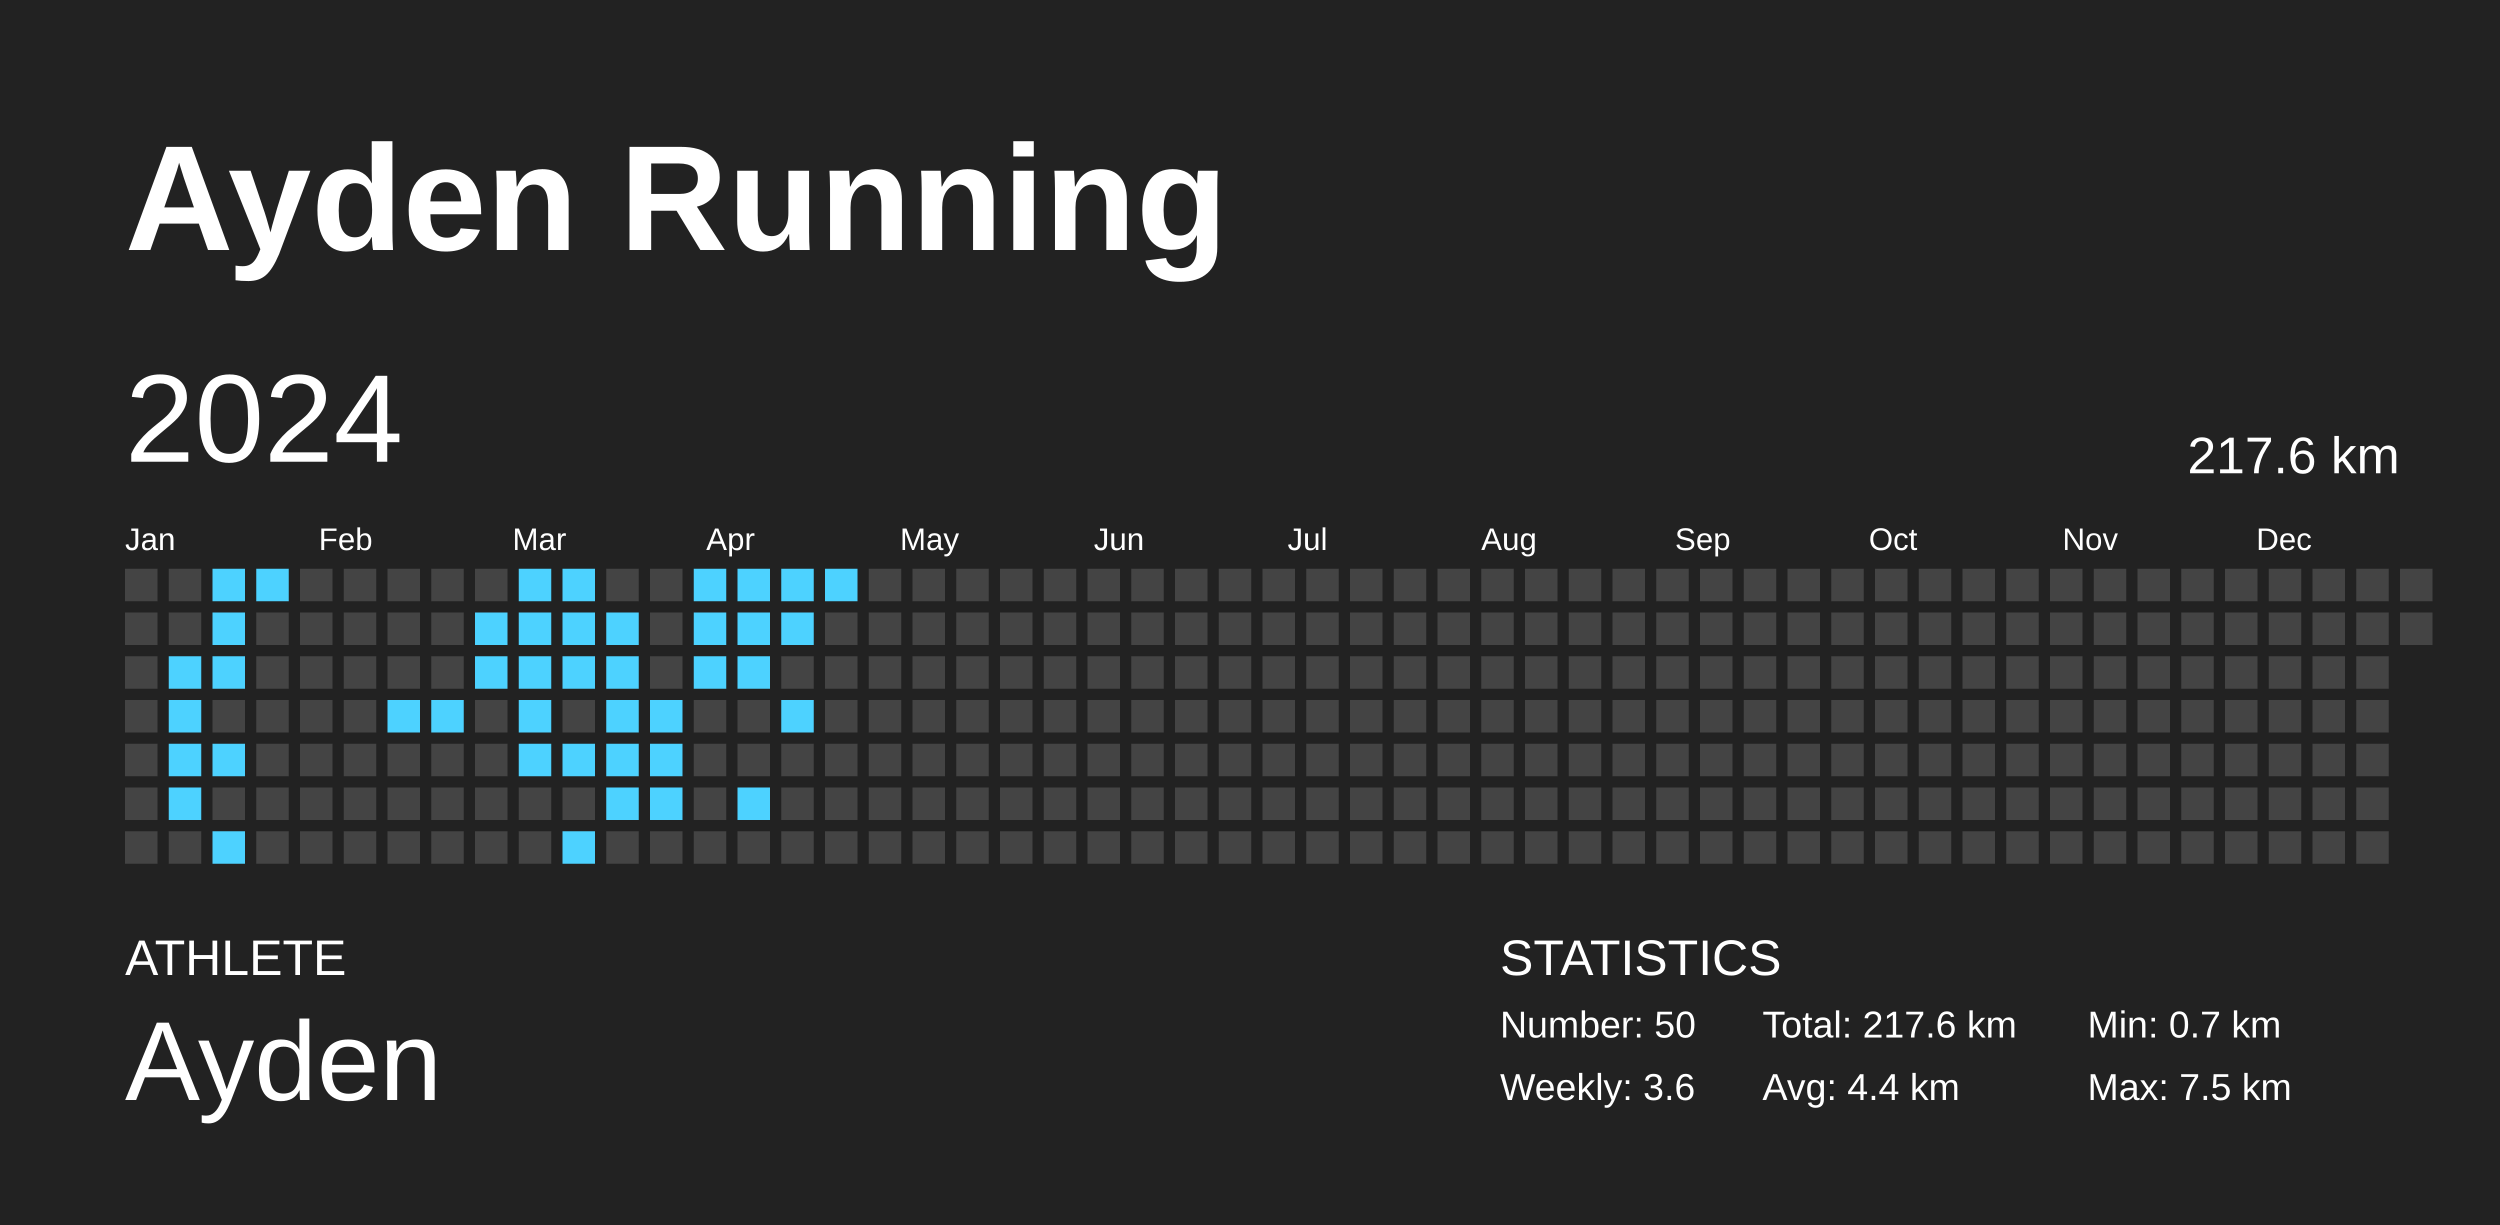
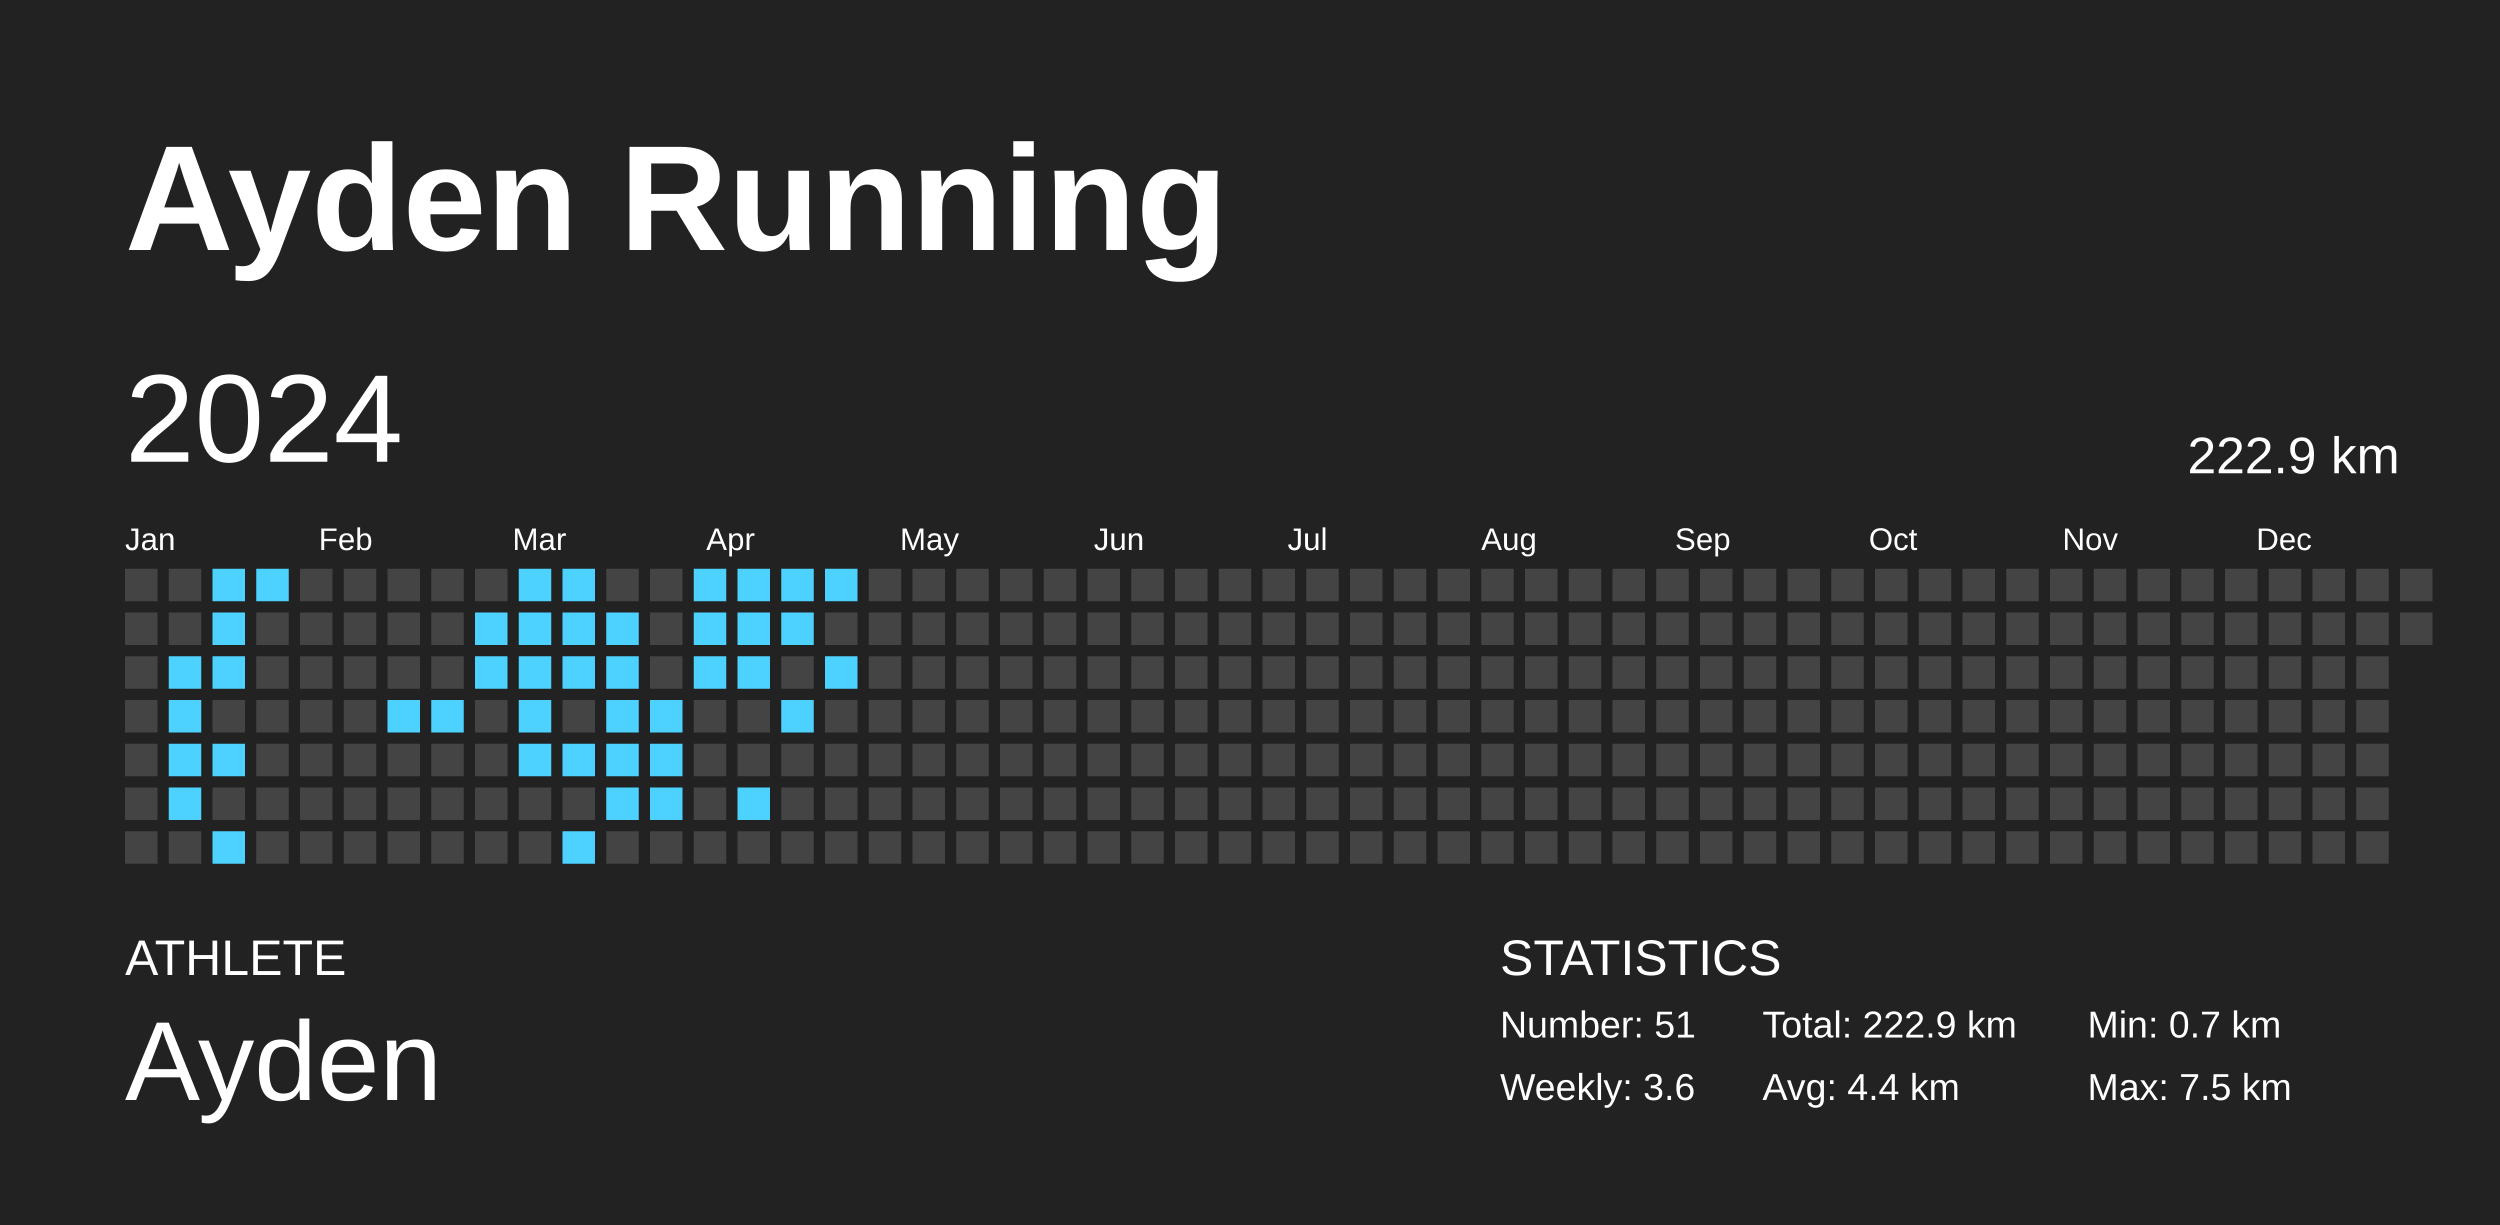
<svg xmlns="http://www.w3.org/2000/svg" baseProfile="full" height="98mm" version="1.1" viewBox="0,0,200,98" width="200mm">
  <defs />
  <rect fill="#222222" height="98" width="200" x="0" y="0" />
  <text fill="#FFFFFF" style="font-size:12px; font-family:Arial; font-weight:bold;" x="10" y="20">Ayden Running</text>
  <text fill="#FFFFFF" style="font-size:4px; font-family:Arial" x="10" y="78">ATHLETE</text>
  <text fill="#FFFFFF" style="font-size:9px; font-family:Arial" x="10" y="88">Ayden</text>
  <text fill="#FFFFFF" style="font-size:4px; font-family:Arial" x="120" y="78">STATISTICS</text>
-   <text fill="#FFFFFF" style="font-size:3px; font-family:Arial" x="120" y="83">Number: 50</text>
+   <text fill="#FFFFFF" style="font-size:3px; font-family:Arial" x="120" y="83">Number: 51</text>
  <text fill="#FFFFFF" style="font-size:3px; font-family:Arial" x="120" y="88">Weekly: 3.6</text>
-   <text fill="#FFFFFF" style="font-size:3px; font-family:Arial" x="141" y="83">Total: 217.6 km</text>
+   <text fill="#FFFFFF" style="font-size:3px; font-family:Arial" x="141" y="83">Total: 222.9 km</text>
  <text fill="#FFFFFF" style="font-size:3px; font-family:Arial" x="141" y="88">Avg: 4.4 km</text>
  <text fill="#FFFFFF" style="font-size:3px; font-family:Arial" x="167" y="83">Min: 0.7 km</text>
  <text fill="#FFFFFF" style="font-size:3px; font-family:Arial" x="167" y="88">Max: 7.5 km</text>
  <text dominant-baseline="hanging" fill="#FFFFFF" style="font-size:10.0px; font-family:Arial;" x="10" y="30">2024</text>
-   <text dominant-baseline="hanging" fill="#FFFFFF" style="font-size:4.125px; font-family:Arial;" x="175" y="35">217.6 km</text>
+   <text dominant-baseline="hanging" fill="#FFFFFF" style="font-size:4.125px; font-family:Arial;" x="175" y="35">222.9 km</text>
  <text fill="#FFFFFF" style="font-size:2.5px; font-family:Arial" x="10.0" y="44">Jan</text>
  <text fill="#FFFFFF" style="font-size:2.5px; font-family:Arial" x="25.5" y="44">Feb</text>
  <text fill="#FFFFFF" style="font-size:2.5px; font-family:Arial" x="41.0" y="44">Mar</text>
  <text fill="#FFFFFF" style="font-size:2.5px; font-family:Arial" x="56.5" y="44">Apr</text>
  <text fill="#FFFFFF" style="font-size:2.5px; font-family:Arial" x="72.0" y="44">May</text>
  <text fill="#FFFFFF" style="font-size:2.5px; font-family:Arial" x="87.5" y="44">Jun</text>
  <text fill="#FFFFFF" style="font-size:2.5px; font-family:Arial" x="103.0" y="44">Jul</text>
  <text fill="#FFFFFF" style="font-size:2.5px; font-family:Arial" x="118.5" y="44">Aug</text>
  <text fill="#FFFFFF" style="font-size:2.5px; font-family:Arial" x="134.0" y="44">Sep</text>
  <text fill="#FFFFFF" style="font-size:2.5px; font-family:Arial" x="149.5" y="44">Oct</text>
  <text fill="#FFFFFF" style="font-size:2.5px; font-family:Arial" x="165.0" y="44">Nov</text>
  <text fill="#FFFFFF" style="font-size:2.5px; font-family:Arial" x="180.5" y="44">Dec</text>
  <rect fill="#444444" height="2.6" width="2.6" x="10.0" y="45.5" />
  <rect fill="#444444" height="2.6" width="2.6" x="10.0" y="49.0" />
  <rect fill="#444444" height="2.6" width="2.6" x="10.0" y="52.5" />
  <rect fill="#444444" height="2.6" width="2.6" x="10.0" y="56.0" />
  <rect fill="#444444" height="2.6" width="2.6" x="10.0" y="59.5" />
  <rect fill="#444444" height="2.6" width="2.6" x="10.0" y="63.0" />
  <rect fill="#444444" height="2.6" width="2.6" x="10.0" y="66.5" />
  <rect fill="#444444" height="2.6" width="2.6" x="13.5" y="45.5" />
  <rect fill="#444444" height="2.6" width="2.6" x="13.5" y="49.0" />
  <rect fill="#4dd2ff" height="2.6" width="2.6" x="13.5" y="52.5" />
  <rect fill="#4dd2ff" height="2.6" width="2.6" x="13.5" y="56.0" />
  <rect fill="#4dd2ff" height="2.6" width="2.6" x="13.5" y="59.5" />
  <rect fill="#4dd2ff" height="2.6" width="2.6" x="13.5" y="63.0" />
  <rect fill="#444444" height="2.6" width="2.6" x="13.5" y="66.5" />
  <rect fill="#4dd2ff" height="2.6" width="2.6" x="17.0" y="45.5" />
  <rect fill="#4dd2ff" height="2.6" width="2.6" x="17.0" y="49.0" />
  <rect fill="#4dd2ff" height="2.6" width="2.6" x="17.0" y="52.5" />
  <rect fill="#444444" height="2.6" width="2.6" x="17.0" y="56.0" />
  <rect fill="#4dd2ff" height="2.6" width="2.6" x="17.0" y="59.5" />
  <rect fill="#444444" height="2.6" width="2.6" x="17.0" y="63.0" />
  <rect fill="#4dd2ff" height="2.6" width="2.6" x="17.0" y="66.5" />
  <rect fill="#4dd2ff" height="2.6" width="2.6" x="20.5" y="45.5" />
  <rect fill="#444444" height="2.6" width="2.6" x="20.5" y="49.0" />
  <rect fill="#444444" height="2.6" width="2.6" x="20.5" y="52.5" />
  <rect fill="#444444" height="2.6" width="2.6" x="20.5" y="56.0" />
  <rect fill="#444444" height="2.6" width="2.6" x="20.5" y="59.5" />
  <rect fill="#444444" height="2.6" width="2.6" x="20.5" y="63.0" />
  <rect fill="#444444" height="2.6" width="2.6" x="20.5" y="66.5" />
  <rect fill="#444444" height="2.6" width="2.6" x="24.0" y="45.5" />
  <rect fill="#444444" height="2.6" width="2.6" x="24.0" y="49.0" />
  <rect fill="#444444" height="2.6" width="2.6" x="24.0" y="52.5" />
  <rect fill="#444444" height="2.6" width="2.6" x="24.0" y="56.0" />
  <rect fill="#444444" height="2.6" width="2.6" x="24.0" y="59.5" />
  <rect fill="#444444" height="2.6" width="2.6" x="24.0" y="63.0" />
  <rect fill="#444444" height="2.6" width="2.6" x="24.0" y="66.5" />
  <rect fill="#444444" height="2.6" width="2.6" x="27.5" y="45.5" />
  <rect fill="#444444" height="2.6" width="2.6" x="27.5" y="49.0" />
  <rect fill="#444444" height="2.6" width="2.6" x="27.5" y="52.5" />
  <rect fill="#444444" height="2.6" width="2.6" x="27.5" y="56.0" />
  <rect fill="#444444" height="2.6" width="2.6" x="27.5" y="59.5" />
  <rect fill="#444444" height="2.6" width="2.6" x="27.5" y="63.0" />
  <rect fill="#444444" height="2.6" width="2.6" x="27.5" y="66.5" />
  <rect fill="#444444" height="2.6" width="2.6" x="31.0" y="45.5" />
  <rect fill="#444444" height="2.6" width="2.6" x="31.0" y="49.0" />
  <rect fill="#444444" height="2.6" width="2.6" x="31.0" y="52.5" />
  <rect fill="#4dd2ff" height="2.6" width="2.6" x="31.0" y="56.0" />
  <rect fill="#444444" height="2.6" width="2.6" x="31.0" y="59.5" />
  <rect fill="#444444" height="2.6" width="2.6" x="31.0" y="63.0" />
  <rect fill="#444444" height="2.6" width="2.6" x="31.0" y="66.5" />
  <rect fill="#444444" height="2.6" width="2.6" x="34.5" y="45.5" />
  <rect fill="#444444" height="2.6" width="2.6" x="34.5" y="49.0" />
  <rect fill="#444444" height="2.6" width="2.6" x="34.5" y="52.5" />
  <rect fill="#4dd2ff" height="2.6" width="2.6" x="34.5" y="56.0" />
  <rect fill="#444444" height="2.6" width="2.6" x="34.5" y="59.5" />
  <rect fill="#444444" height="2.6" width="2.6" x="34.5" y="63.0" />
  <rect fill="#444444" height="2.6" width="2.6" x="34.5" y="66.5" />
  <rect fill="#444444" height="2.6" width="2.6" x="38.0" y="45.5" />
  <rect fill="#4dd2ff" height="2.6" width="2.6" x="38.0" y="49.0" />
  <rect fill="#4dd2ff" height="2.6" width="2.6" x="38.0" y="52.5" />
  <rect fill="#444444" height="2.6" width="2.6" x="38.0" y="56.0" />
  <rect fill="#444444" height="2.6" width="2.6" x="38.0" y="59.5" />
  <rect fill="#444444" height="2.6" width="2.6" x="38.0" y="63.0" />
  <rect fill="#444444" height="2.6" width="2.6" x="38.0" y="66.5" />
  <rect fill="#4dd2ff" height="2.6" width="2.6" x="41.5" y="45.5" />
  <rect fill="#4dd2ff" height="2.6" width="2.6" x="41.5" y="49.0" />
  <rect fill="#4dd2ff" height="2.6" width="2.6" x="41.5" y="52.5" />
  <rect fill="#4dd2ff" height="2.6" width="2.6" x="41.5" y="56.0" />
  <rect fill="#4dd2ff" height="2.6" width="2.6" x="41.5" y="59.5" />
  <rect fill="#444444" height="2.6" width="2.6" x="41.5" y="63.0" />
  <rect fill="#444444" height="2.6" width="2.6" x="41.5" y="66.5" />
  <rect fill="#4dd2ff" height="2.6" width="2.6" x="45.0" y="45.5" />
  <rect fill="#4dd2ff" height="2.6" width="2.6" x="45.0" y="49.0" />
  <rect fill="#4dd2ff" height="2.6" width="2.6" x="45.0" y="52.5" />
  <rect fill="#444444" height="2.6" width="2.6" x="45.0" y="56.0" />
  <rect fill="#4dd2ff" height="2.6" width="2.6" x="45.0" y="59.5" />
  <rect fill="#444444" height="2.6" width="2.6" x="45.0" y="63.0" />
  <rect fill="#4dd2ff" height="2.6" width="2.6" x="45.0" y="66.5" />
  <rect fill="#444444" height="2.6" width="2.6" x="48.5" y="45.5" />
  <rect fill="#4dd2ff" height="2.6" width="2.6" x="48.5" y="49.0" />
  <rect fill="#4dd2ff" height="2.6" width="2.6" x="48.5" y="52.5" />
  <rect fill="#4dd2ff" height="2.6" width="2.6" x="48.5" y="56.0" />
  <rect fill="#4dd2ff" height="2.6" width="2.6" x="48.5" y="59.5" />
  <rect fill="#4dd2ff" height="2.6" width="2.6" x="48.5" y="63.0" />
  <rect fill="#444444" height="2.6" width="2.6" x="48.5" y="66.5" />
  <rect fill="#444444" height="2.6" width="2.6" x="52.0" y="45.5" />
  <rect fill="#444444" height="2.6" width="2.6" x="52.0" y="49.0" />
  <rect fill="#444444" height="2.6" width="2.6" x="52.0" y="52.5" />
  <rect fill="#4dd2ff" height="2.6" width="2.6" x="52.0" y="56.0" />
  <rect fill="#4dd2ff" height="2.6" width="2.6" x="52.0" y="59.5" />
  <rect fill="#4dd2ff" height="2.6" width="2.6" x="52.0" y="63.0" />
  <rect fill="#444444" height="2.6" width="2.6" x="52.0" y="66.5" />
  <rect fill="#4dd2ff" height="2.6" width="2.6" x="55.5" y="45.5" />
  <rect fill="#4dd2ff" height="2.6" width="2.6" x="55.5" y="49.0" />
  <rect fill="#4dd2ff" height="2.6" width="2.6" x="55.5" y="52.5" />
  <rect fill="#444444" height="2.6" width="2.6" x="55.5" y="56.0" />
  <rect fill="#444444" height="2.6" width="2.6" x="55.5" y="59.5" />
  <rect fill="#444444" height="2.6" width="2.6" x="55.5" y="63.0" />
  <rect fill="#444444" height="2.6" width="2.6" x="55.5" y="66.5" />
  <rect fill="#4dd2ff" height="2.6" width="2.6" x="59.0" y="45.5" />
  <rect fill="#4dd2ff" height="2.6" width="2.6" x="59.0" y="49.0" />
  <rect fill="#4dd2ff" height="2.6" width="2.6" x="59.0" y="52.5" />
  <rect fill="#444444" height="2.6" width="2.6" x="59.0" y="56.0" />
  <rect fill="#444444" height="2.6" width="2.6" x="59.0" y="59.5" />
  <rect fill="#4dd2ff" height="2.6" width="2.6" x="59.0" y="63.0" />
  <rect fill="#444444" height="2.6" width="2.6" x="59.0" y="66.5" />
  <rect fill="#4dd2ff" height="2.6" width="2.6" x="62.5" y="45.5" />
  <rect fill="#4dd2ff" height="2.6" width="2.6" x="62.5" y="49.0" />
  <rect fill="#444444" height="2.6" width="2.6" x="62.5" y="52.5" />
  <rect fill="#4dd2ff" height="2.6" width="2.6" x="62.5" y="56.0" />
  <rect fill="#444444" height="2.6" width="2.6" x="62.5" y="59.5" />
  <rect fill="#444444" height="2.6" width="2.6" x="62.5" y="63.0" />
  <rect fill="#444444" height="2.6" width="2.6" x="62.5" y="66.5" />
  <rect fill="#4dd2ff" height="2.6" width="2.6" x="66.0" y="45.5" />
  <rect fill="#444444" height="2.6" width="2.6" x="66.0" y="49.0" />
-   <rect fill="#444444" height="2.6" width="2.6" x="66.0" y="52.5" />
+   <rect fill="#4dd2ff" height="2.6" width="2.6" x="66.0" y="52.5" />
  <rect fill="#444444" height="2.6" width="2.6" x="66.0" y="56.0" />
  <rect fill="#444444" height="2.6" width="2.6" x="66.0" y="59.5" />
  <rect fill="#444444" height="2.6" width="2.6" x="66.0" y="63.0" />
  <rect fill="#444444" height="2.6" width="2.6" x="66.0" y="66.5" />
  <rect fill="#444444" height="2.6" width="2.6" x="69.5" y="45.5" />
  <rect fill="#444444" height="2.6" width="2.6" x="69.5" y="49.0" />
  <rect fill="#444444" height="2.6" width="2.6" x="69.5" y="52.5" />
  <rect fill="#444444" height="2.6" width="2.6" x="69.5" y="56.0" />
  <rect fill="#444444" height="2.6" width="2.6" x="69.5" y="59.5" />
  <rect fill="#444444" height="2.6" width="2.6" x="69.5" y="63.0" />
  <rect fill="#444444" height="2.6" width="2.6" x="69.5" y="66.5" />
  <rect fill="#444444" height="2.6" width="2.6" x="73.0" y="45.5" />
  <rect fill="#444444" height="2.6" width="2.6" x="73.0" y="49.0" />
  <rect fill="#444444" height="2.6" width="2.6" x="73.0" y="52.5" />
  <rect fill="#444444" height="2.6" width="2.6" x="73.0" y="56.0" />
  <rect fill="#444444" height="2.6" width="2.6" x="73.0" y="59.5" />
  <rect fill="#444444" height="2.6" width="2.6" x="73.0" y="63.0" />
  <rect fill="#444444" height="2.6" width="2.6" x="73.0" y="66.5" />
  <rect fill="#444444" height="2.6" width="2.6" x="76.5" y="45.5" />
  <rect fill="#444444" height="2.6" width="2.6" x="76.5" y="49.0" />
  <rect fill="#444444" height="2.6" width="2.6" x="76.5" y="52.5" />
  <rect fill="#444444" height="2.6" width="2.6" x="76.5" y="56.0" />
  <rect fill="#444444" height="2.6" width="2.6" x="76.5" y="59.5" />
  <rect fill="#444444" height="2.6" width="2.6" x="76.5" y="63.0" />
  <rect fill="#444444" height="2.6" width="2.6" x="76.5" y="66.5" />
  <rect fill="#444444" height="2.6" width="2.6" x="80.0" y="45.5" />
  <rect fill="#444444" height="2.6" width="2.6" x="80.0" y="49.0" />
  <rect fill="#444444" height="2.6" width="2.6" x="80.0" y="52.5" />
  <rect fill="#444444" height="2.6" width="2.6" x="80.0" y="56.0" />
  <rect fill="#444444" height="2.6" width="2.6" x="80.0" y="59.5" />
  <rect fill="#444444" height="2.6" width="2.6" x="80.0" y="63.0" />
  <rect fill="#444444" height="2.6" width="2.6" x="80.0" y="66.5" />
  <rect fill="#444444" height="2.6" width="2.6" x="83.5" y="45.5" />
  <rect fill="#444444" height="2.6" width="2.6" x="83.5" y="49.0" />
  <rect fill="#444444" height="2.6" width="2.6" x="83.5" y="52.5" />
  <rect fill="#444444" height="2.6" width="2.6" x="83.5" y="56.0" />
  <rect fill="#444444" height="2.6" width="2.6" x="83.5" y="59.5" />
  <rect fill="#444444" height="2.6" width="2.6" x="83.5" y="63.0" />
  <rect fill="#444444" height="2.6" width="2.6" x="83.5" y="66.5" />
  <rect fill="#444444" height="2.6" width="2.6" x="87.0" y="45.5" />
  <rect fill="#444444" height="2.6" width="2.6" x="87.0" y="49.0" />
  <rect fill="#444444" height="2.6" width="2.6" x="87.0" y="52.5" />
  <rect fill="#444444" height="2.6" width="2.6" x="87.0" y="56.0" />
  <rect fill="#444444" height="2.6" width="2.6" x="87.0" y="59.5" />
  <rect fill="#444444" height="2.6" width="2.6" x="87.0" y="63.0" />
  <rect fill="#444444" height="2.6" width="2.6" x="87.0" y="66.5" />
  <rect fill="#444444" height="2.6" width="2.6" x="90.5" y="45.5" />
  <rect fill="#444444" height="2.6" width="2.6" x="90.5" y="49.0" />
  <rect fill="#444444" height="2.6" width="2.6" x="90.5" y="52.5" />
  <rect fill="#444444" height="2.6" width="2.6" x="90.5" y="56.0" />
  <rect fill="#444444" height="2.6" width="2.6" x="90.5" y="59.5" />
  <rect fill="#444444" height="2.6" width="2.6" x="90.5" y="63.0" />
  <rect fill="#444444" height="2.6" width="2.6" x="90.5" y="66.5" />
  <rect fill="#444444" height="2.6" width="2.6" x="94.0" y="45.5" />
  <rect fill="#444444" height="2.6" width="2.6" x="94.0" y="49.0" />
  <rect fill="#444444" height="2.6" width="2.6" x="94.0" y="52.5" />
  <rect fill="#444444" height="2.6" width="2.6" x="94.0" y="56.0" />
  <rect fill="#444444" height="2.6" width="2.6" x="94.0" y="59.5" />
  <rect fill="#444444" height="2.6" width="2.6" x="94.0" y="63.0" />
  <rect fill="#444444" height="2.6" width="2.6" x="94.0" y="66.5" />
  <rect fill="#444444" height="2.6" width="2.6" x="97.5" y="45.5" />
  <rect fill="#444444" height="2.6" width="2.6" x="97.5" y="49.0" />
  <rect fill="#444444" height="2.6" width="2.6" x="97.5" y="52.5" />
  <rect fill="#444444" height="2.6" width="2.6" x="97.5" y="56.0" />
  <rect fill="#444444" height="2.6" width="2.6" x="97.5" y="59.5" />
  <rect fill="#444444" height="2.6" width="2.6" x="97.5" y="63.0" />
  <rect fill="#444444" height="2.6" width="2.6" x="97.5" y="66.5" />
  <rect fill="#444444" height="2.6" width="2.6" x="101.0" y="45.5" />
  <rect fill="#444444" height="2.6" width="2.6" x="101.0" y="49.0" />
  <rect fill="#444444" height="2.6" width="2.6" x="101.0" y="52.5" />
  <rect fill="#444444" height="2.6" width="2.6" x="101.0" y="56.0" />
  <rect fill="#444444" height="2.6" width="2.6" x="101.0" y="59.5" />
  <rect fill="#444444" height="2.6" width="2.6" x="101.0" y="63.0" />
  <rect fill="#444444" height="2.6" width="2.6" x="101.0" y="66.5" />
  <rect fill="#444444" height="2.6" width="2.6" x="104.5" y="45.5" />
  <rect fill="#444444" height="2.6" width="2.6" x="104.5" y="49.0" />
  <rect fill="#444444" height="2.6" width="2.6" x="104.5" y="52.5" />
  <rect fill="#444444" height="2.6" width="2.6" x="104.5" y="56.0" />
  <rect fill="#444444" height="2.6" width="2.6" x="104.5" y="59.5" />
  <rect fill="#444444" height="2.6" width="2.6" x="104.5" y="63.0" />
  <rect fill="#444444" height="2.6" width="2.6" x="104.5" y="66.5" />
  <rect fill="#444444" height="2.6" width="2.6" x="108.0" y="45.5" />
  <rect fill="#444444" height="2.6" width="2.6" x="108.0" y="49.0" />
  <rect fill="#444444" height="2.6" width="2.6" x="108.0" y="52.5" />
  <rect fill="#444444" height="2.6" width="2.6" x="108.0" y="56.0" />
  <rect fill="#444444" height="2.6" width="2.6" x="108.0" y="59.5" />
  <rect fill="#444444" height="2.6" width="2.6" x="108.0" y="63.0" />
  <rect fill="#444444" height="2.6" width="2.6" x="108.0" y="66.5" />
  <rect fill="#444444" height="2.6" width="2.6" x="111.5" y="45.5" />
  <rect fill="#444444" height="2.6" width="2.6" x="111.5" y="49.0" />
  <rect fill="#444444" height="2.6" width="2.6" x="111.5" y="52.5" />
  <rect fill="#444444" height="2.6" width="2.6" x="111.5" y="56.0" />
  <rect fill="#444444" height="2.6" width="2.6" x="111.5" y="59.5" />
  <rect fill="#444444" height="2.6" width="2.6" x="111.5" y="63.0" />
  <rect fill="#444444" height="2.6" width="2.6" x="111.5" y="66.5" />
  <rect fill="#444444" height="2.6" width="2.6" x="115.0" y="45.5" />
  <rect fill="#444444" height="2.6" width="2.6" x="115.0" y="49.0" />
  <rect fill="#444444" height="2.6" width="2.6" x="115.0" y="52.5" />
  <rect fill="#444444" height="2.6" width="2.6" x="115.0" y="56.0" />
  <rect fill="#444444" height="2.6" width="2.6" x="115.0" y="59.5" />
  <rect fill="#444444" height="2.6" width="2.6" x="115.0" y="63.0" />
  <rect fill="#444444" height="2.6" width="2.6" x="115.0" y="66.5" />
  <rect fill="#444444" height="2.6" width="2.6" x="118.5" y="45.5" />
  <rect fill="#444444" height="2.6" width="2.6" x="118.5" y="49.0" />
  <rect fill="#444444" height="2.6" width="2.6" x="118.5" y="52.5" />
  <rect fill="#444444" height="2.6" width="2.6" x="118.5" y="56.0" />
  <rect fill="#444444" height="2.6" width="2.6" x="118.5" y="59.5" />
  <rect fill="#444444" height="2.6" width="2.6" x="118.5" y="63.0" />
  <rect fill="#444444" height="2.6" width="2.6" x="118.5" y="66.5" />
  <rect fill="#444444" height="2.6" width="2.6" x="122.0" y="45.5" />
  <rect fill="#444444" height="2.6" width="2.6" x="122.0" y="49.0" />
  <rect fill="#444444" height="2.6" width="2.6" x="122.0" y="52.5" />
  <rect fill="#444444" height="2.6" width="2.6" x="122.0" y="56.0" />
  <rect fill="#444444" height="2.6" width="2.6" x="122.0" y="59.5" />
  <rect fill="#444444" height="2.6" width="2.6" x="122.0" y="63.0" />
  <rect fill="#444444" height="2.6" width="2.6" x="122.0" y="66.5" />
  <rect fill="#444444" height="2.6" width="2.6" x="125.5" y="45.5" />
  <rect fill="#444444" height="2.6" width="2.6" x="125.5" y="49.0" />
  <rect fill="#444444" height="2.6" width="2.6" x="125.5" y="52.5" />
  <rect fill="#444444" height="2.6" width="2.6" x="125.5" y="56.0" />
  <rect fill="#444444" height="2.6" width="2.6" x="125.5" y="59.5" />
  <rect fill="#444444" height="2.6" width="2.6" x="125.5" y="63.0" />
  <rect fill="#444444" height="2.6" width="2.6" x="125.5" y="66.5" />
  <rect fill="#444444" height="2.6" width="2.6" x="129.0" y="45.5" />
  <rect fill="#444444" height="2.6" width="2.6" x="129.0" y="49.0" />
  <rect fill="#444444" height="2.6" width="2.6" x="129.0" y="52.5" />
  <rect fill="#444444" height="2.6" width="2.6" x="129.0" y="56.0" />
  <rect fill="#444444" height="2.6" width="2.6" x="129.0" y="59.5" />
  <rect fill="#444444" height="2.6" width="2.6" x="129.0" y="63.0" />
  <rect fill="#444444" height="2.6" width="2.6" x="129.0" y="66.5" />
  <rect fill="#444444" height="2.6" width="2.6" x="132.5" y="45.5" />
  <rect fill="#444444" height="2.6" width="2.6" x="132.5" y="49.0" />
  <rect fill="#444444" height="2.6" width="2.6" x="132.5" y="52.5" />
  <rect fill="#444444" height="2.6" width="2.6" x="132.5" y="56.0" />
  <rect fill="#444444" height="2.6" width="2.6" x="132.5" y="59.5" />
  <rect fill="#444444" height="2.6" width="2.6" x="132.5" y="63.0" />
  <rect fill="#444444" height="2.6" width="2.6" x="132.5" y="66.5" />
  <rect fill="#444444" height="2.6" width="2.6" x="136.0" y="45.5" />
  <rect fill="#444444" height="2.6" width="2.6" x="136.0" y="49.0" />
  <rect fill="#444444" height="2.6" width="2.6" x="136.0" y="52.5" />
  <rect fill="#444444" height="2.6" width="2.6" x="136.0" y="56.0" />
  <rect fill="#444444" height="2.6" width="2.6" x="136.0" y="59.5" />
  <rect fill="#444444" height="2.6" width="2.6" x="136.0" y="63.0" />
  <rect fill="#444444" height="2.6" width="2.6" x="136.0" y="66.5" />
  <rect fill="#444444" height="2.6" width="2.6" x="139.5" y="45.5" />
  <rect fill="#444444" height="2.6" width="2.6" x="139.5" y="49.0" />
  <rect fill="#444444" height="2.6" width="2.6" x="139.5" y="52.5" />
  <rect fill="#444444" height="2.6" width="2.6" x="139.5" y="56.0" />
  <rect fill="#444444" height="2.6" width="2.6" x="139.5" y="59.5" />
  <rect fill="#444444" height="2.6" width="2.6" x="139.5" y="63.0" />
  <rect fill="#444444" height="2.6" width="2.6" x="139.5" y="66.5" />
  <rect fill="#444444" height="2.6" width="2.6" x="143.0" y="45.5" />
  <rect fill="#444444" height="2.6" width="2.6" x="143.0" y="49.0" />
  <rect fill="#444444" height="2.6" width="2.6" x="143.0" y="52.5" />
  <rect fill="#444444" height="2.6" width="2.6" x="143.0" y="56.0" />
  <rect fill="#444444" height="2.6" width="2.6" x="143.0" y="59.5" />
  <rect fill="#444444" height="2.6" width="2.6" x="143.0" y="63.0" />
  <rect fill="#444444" height="2.6" width="2.6" x="143.0" y="66.5" />
  <rect fill="#444444" height="2.6" width="2.6" x="146.5" y="45.5" />
  <rect fill="#444444" height="2.6" width="2.6" x="146.5" y="49.0" />
  <rect fill="#444444" height="2.6" width="2.6" x="146.5" y="52.5" />
  <rect fill="#444444" height="2.6" width="2.6" x="146.5" y="56.0" />
  <rect fill="#444444" height="2.6" width="2.6" x="146.5" y="59.5" />
  <rect fill="#444444" height="2.6" width="2.6" x="146.5" y="63.0" />
  <rect fill="#444444" height="2.6" width="2.6" x="146.5" y="66.5" />
  <rect fill="#444444" height="2.6" width="2.6" x="150.0" y="45.5" />
  <rect fill="#444444" height="2.6" width="2.6" x="150.0" y="49.0" />
  <rect fill="#444444" height="2.6" width="2.6" x="150.0" y="52.5" />
  <rect fill="#444444" height="2.6" width="2.6" x="150.0" y="56.0" />
  <rect fill="#444444" height="2.6" width="2.6" x="150.0" y="59.5" />
  <rect fill="#444444" height="2.6" width="2.6" x="150.0" y="63.0" />
  <rect fill="#444444" height="2.6" width="2.6" x="150.0" y="66.5" />
  <rect fill="#444444" height="2.6" width="2.6" x="153.5" y="45.5" />
  <rect fill="#444444" height="2.6" width="2.6" x="153.5" y="49.0" />
  <rect fill="#444444" height="2.6" width="2.6" x="153.5" y="52.5" />
  <rect fill="#444444" height="2.6" width="2.6" x="153.5" y="56.0" />
  <rect fill="#444444" height="2.6" width="2.6" x="153.5" y="59.5" />
  <rect fill="#444444" height="2.6" width="2.6" x="153.5" y="63.0" />
  <rect fill="#444444" height="2.6" width="2.6" x="153.5" y="66.5" />
  <rect fill="#444444" height="2.6" width="2.6" x="157.0" y="45.5" />
  <rect fill="#444444" height="2.6" width="2.6" x="157.0" y="49.0" />
  <rect fill="#444444" height="2.6" width="2.6" x="157.0" y="52.5" />
  <rect fill="#444444" height="2.6" width="2.6" x="157.0" y="56.0" />
  <rect fill="#444444" height="2.6" width="2.6" x="157.0" y="59.5" />
  <rect fill="#444444" height="2.6" width="2.6" x="157.0" y="63.0" />
  <rect fill="#444444" height="2.6" width="2.6" x="157.0" y="66.5" />
  <rect fill="#444444" height="2.6" width="2.6" x="160.5" y="45.5" />
  <rect fill="#444444" height="2.6" width="2.6" x="160.5" y="49.0" />
  <rect fill="#444444" height="2.6" width="2.6" x="160.5" y="52.5" />
  <rect fill="#444444" height="2.6" width="2.6" x="160.5" y="56.0" />
  <rect fill="#444444" height="2.6" width="2.6" x="160.5" y="59.5" />
  <rect fill="#444444" height="2.6" width="2.6" x="160.5" y="63.0" />
  <rect fill="#444444" height="2.6" width="2.6" x="160.5" y="66.5" />
  <rect fill="#444444" height="2.6" width="2.6" x="164.0" y="45.5" />
  <rect fill="#444444" height="2.6" width="2.6" x="164.0" y="49.0" />
  <rect fill="#444444" height="2.6" width="2.6" x="164.0" y="52.5" />
  <rect fill="#444444" height="2.6" width="2.6" x="164.0" y="56.0" />
  <rect fill="#444444" height="2.6" width="2.6" x="164.0" y="59.5" />
  <rect fill="#444444" height="2.6" width="2.6" x="164.0" y="63.0" />
  <rect fill="#444444" height="2.6" width="2.6" x="164.0" y="66.5" />
  <rect fill="#444444" height="2.6" width="2.6" x="167.5" y="45.5" />
  <rect fill="#444444" height="2.6" width="2.6" x="167.5" y="49.0" />
  <rect fill="#444444" height="2.6" width="2.6" x="167.5" y="52.5" />
  <rect fill="#444444" height="2.6" width="2.6" x="167.5" y="56.0" />
  <rect fill="#444444" height="2.6" width="2.6" x="167.5" y="59.5" />
  <rect fill="#444444" height="2.6" width="2.6" x="167.5" y="63.0" />
  <rect fill="#444444" height="2.6" width="2.6" x="167.5" y="66.5" />
  <rect fill="#444444" height="2.6" width="2.6" x="171.0" y="45.5" />
  <rect fill="#444444" height="2.6" width="2.6" x="171.0" y="49.0" />
  <rect fill="#444444" height="2.6" width="2.6" x="171.0" y="52.5" />
  <rect fill="#444444" height="2.6" width="2.6" x="171.0" y="56.0" />
  <rect fill="#444444" height="2.6" width="2.6" x="171.0" y="59.5" />
  <rect fill="#444444" height="2.6" width="2.6" x="171.0" y="63.0" />
  <rect fill="#444444" height="2.6" width="2.6" x="171.0" y="66.5" />
  <rect fill="#444444" height="2.6" width="2.6" x="174.5" y="45.5" />
  <rect fill="#444444" height="2.6" width="2.6" x="174.5" y="49.0" />
  <rect fill="#444444" height="2.6" width="2.6" x="174.5" y="52.5" />
  <rect fill="#444444" height="2.6" width="2.6" x="174.5" y="56.0" />
  <rect fill="#444444" height="2.6" width="2.6" x="174.5" y="59.5" />
  <rect fill="#444444" height="2.6" width="2.6" x="174.5" y="63.0" />
  <rect fill="#444444" height="2.6" width="2.6" x="174.5" y="66.5" />
  <rect fill="#444444" height="2.6" width="2.6" x="178.0" y="45.5" />
  <rect fill="#444444" height="2.6" width="2.6" x="178.0" y="49.0" />
  <rect fill="#444444" height="2.6" width="2.6" x="178.0" y="52.5" />
  <rect fill="#444444" height="2.6" width="2.6" x="178.0" y="56.0" />
  <rect fill="#444444" height="2.6" width="2.6" x="178.0" y="59.5" />
  <rect fill="#444444" height="2.6" width="2.6" x="178.0" y="63.0" />
  <rect fill="#444444" height="2.6" width="2.6" x="178.0" y="66.5" />
  <rect fill="#444444" height="2.6" width="2.6" x="181.5" y="45.5" />
  <rect fill="#444444" height="2.6" width="2.6" x="181.5" y="49.0" />
  <rect fill="#444444" height="2.6" width="2.6" x="181.5" y="52.5" />
  <rect fill="#444444" height="2.6" width="2.6" x="181.5" y="56.0" />
  <rect fill="#444444" height="2.6" width="2.6" x="181.5" y="59.5" />
  <rect fill="#444444" height="2.6" width="2.6" x="181.5" y="63.0" />
  <rect fill="#444444" height="2.6" width="2.6" x="181.5" y="66.5" />
  <rect fill="#444444" height="2.6" width="2.6" x="185.0" y="45.5" />
  <rect fill="#444444" height="2.6" width="2.6" x="185.0" y="49.0" />
  <rect fill="#444444" height="2.6" width="2.6" x="185.0" y="52.5" />
  <rect fill="#444444" height="2.6" width="2.6" x="185.0" y="56.0" />
  <rect fill="#444444" height="2.6" width="2.6" x="185.0" y="59.5" />
  <rect fill="#444444" height="2.6" width="2.6" x="185.0" y="63.0" />
  <rect fill="#444444" height="2.6" width="2.6" x="185.0" y="66.5" />
  <rect fill="#444444" height="2.6" width="2.6" x="188.5" y="45.5" />
  <rect fill="#444444" height="2.6" width="2.6" x="188.5" y="49.0" />
  <rect fill="#444444" height="2.6" width="2.6" x="188.5" y="52.5" />
  <rect fill="#444444" height="2.6" width="2.6" x="188.5" y="56.0" />
  <rect fill="#444444" height="2.6" width="2.6" x="188.5" y="59.5" />
  <rect fill="#444444" height="2.6" width="2.6" x="188.5" y="63.0" />
  <rect fill="#444444" height="2.6" width="2.6" x="188.5" y="66.5" />
  <rect fill="#444444" height="2.6" width="2.6" x="192.0" y="45.5" />
  <rect fill="#444444" height="2.6" width="2.6" x="192.0" y="49.0" />
</svg>
